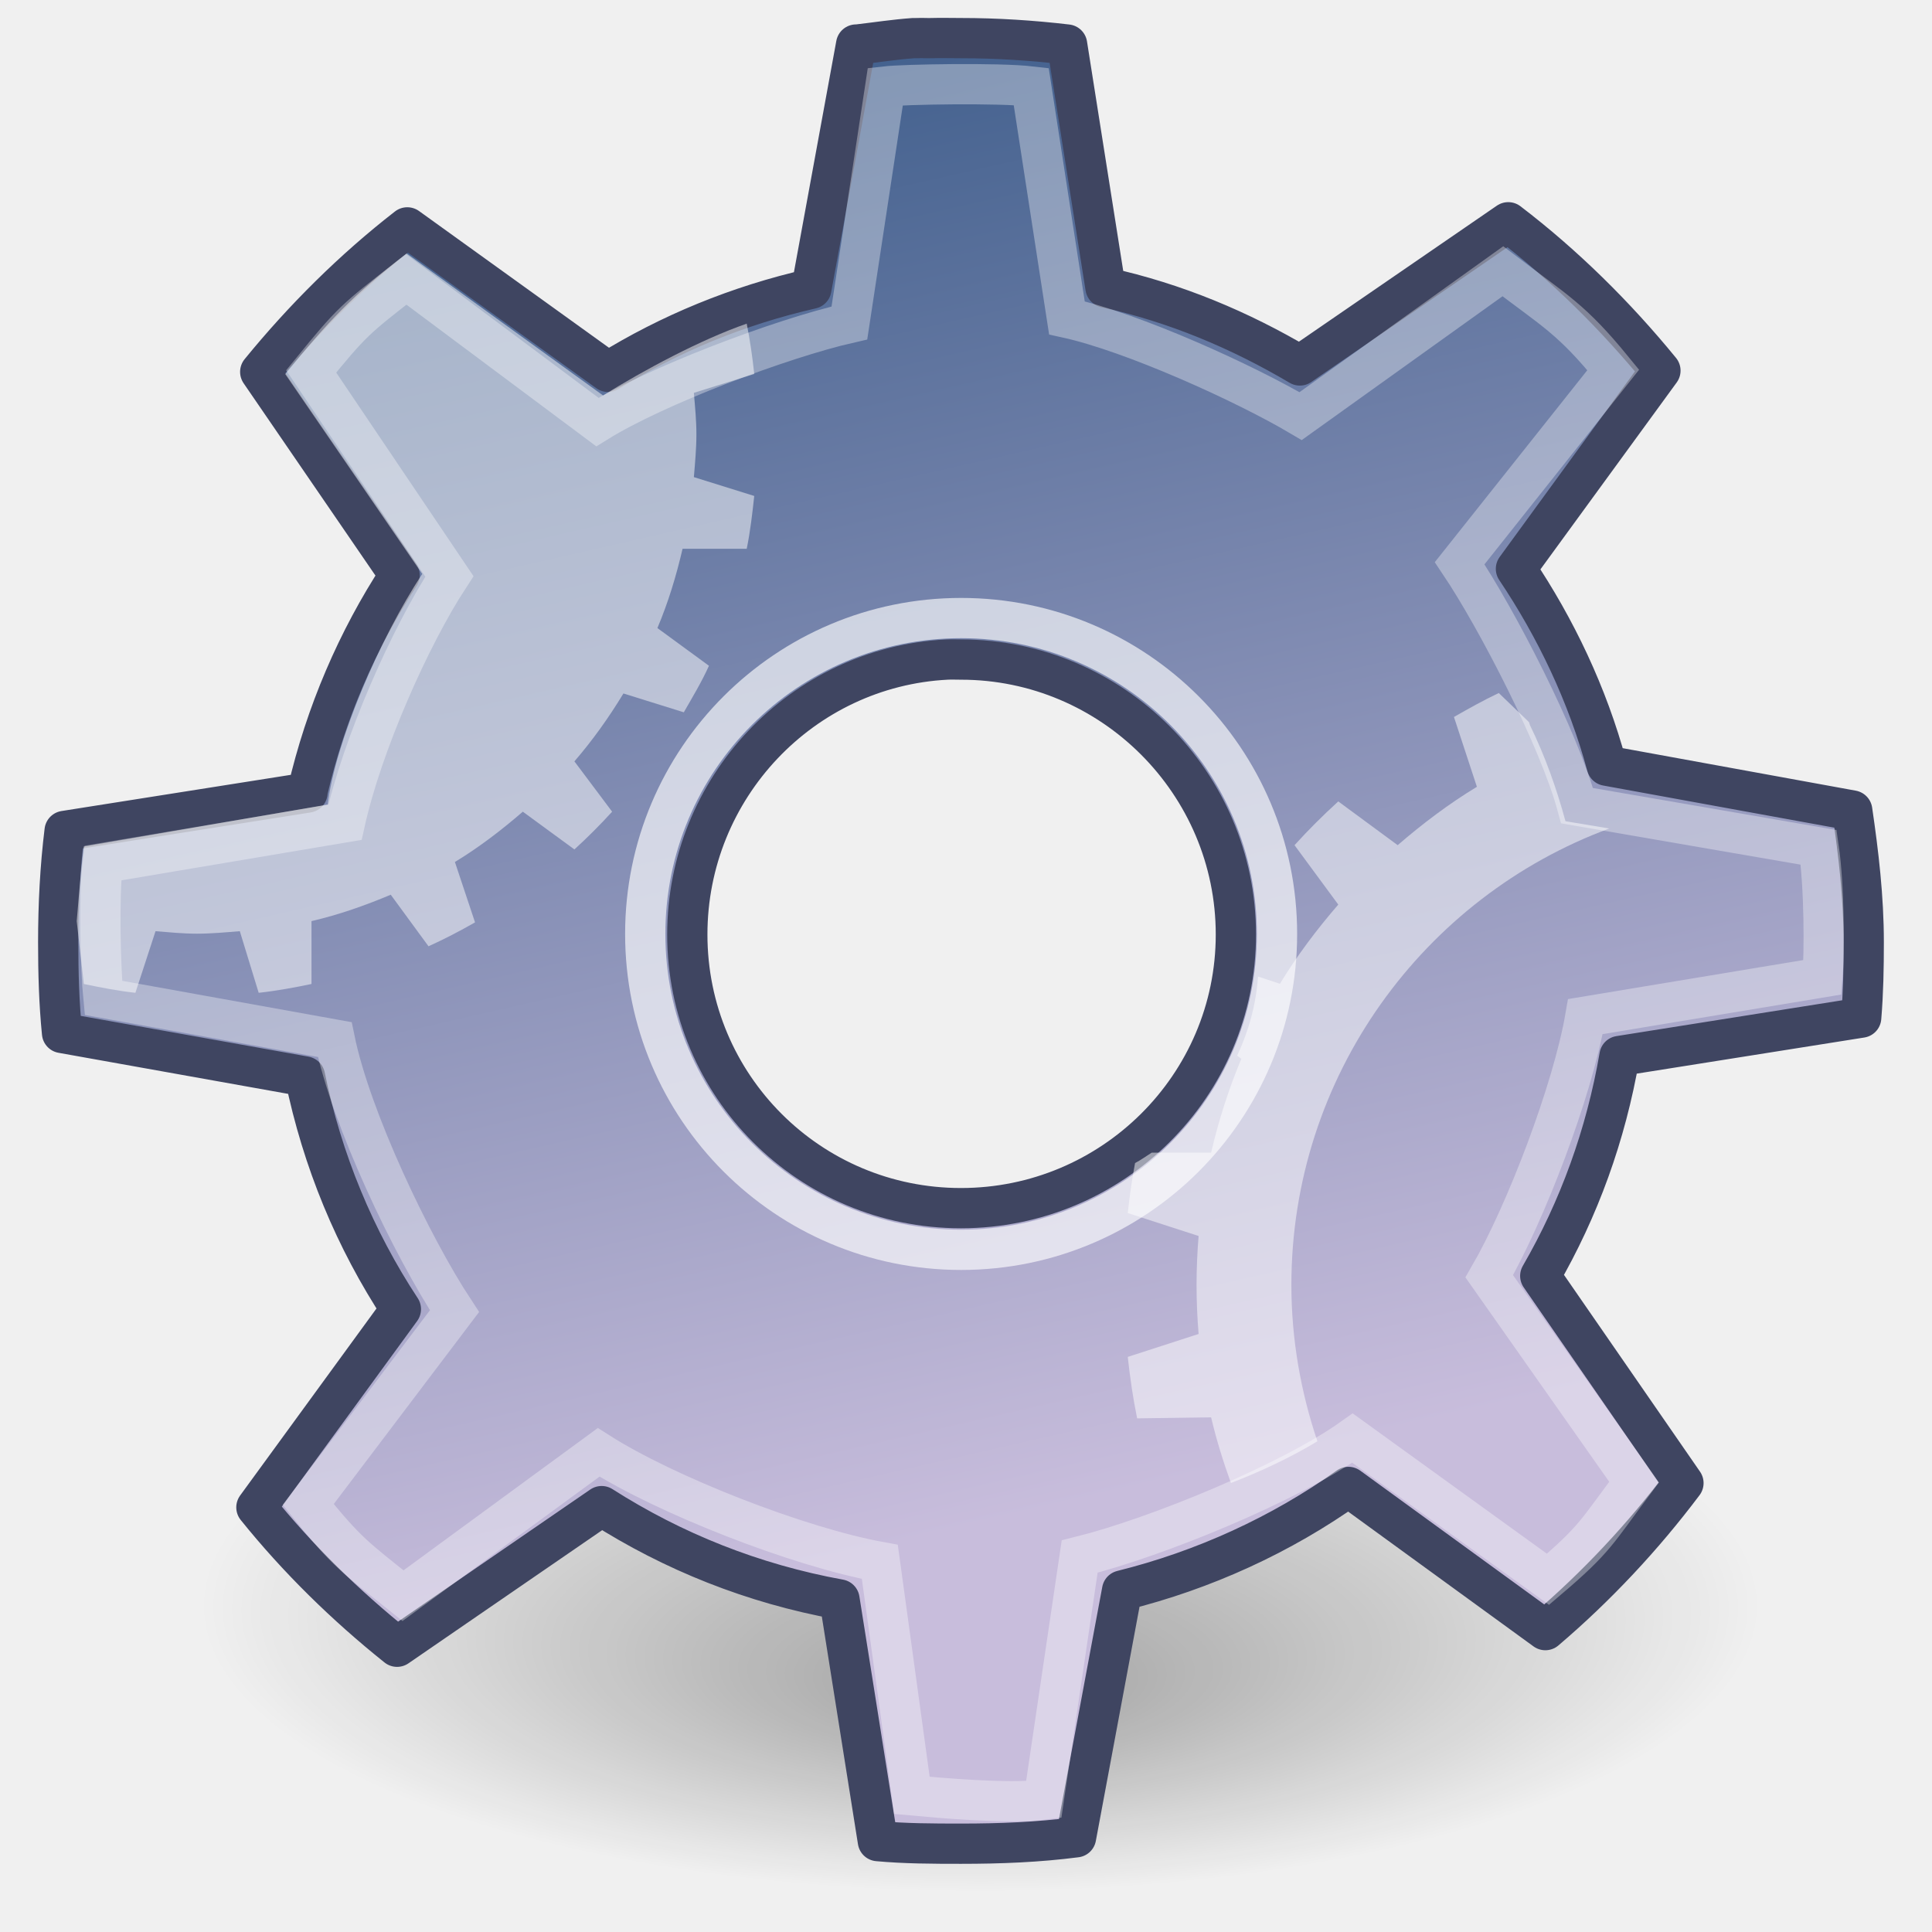
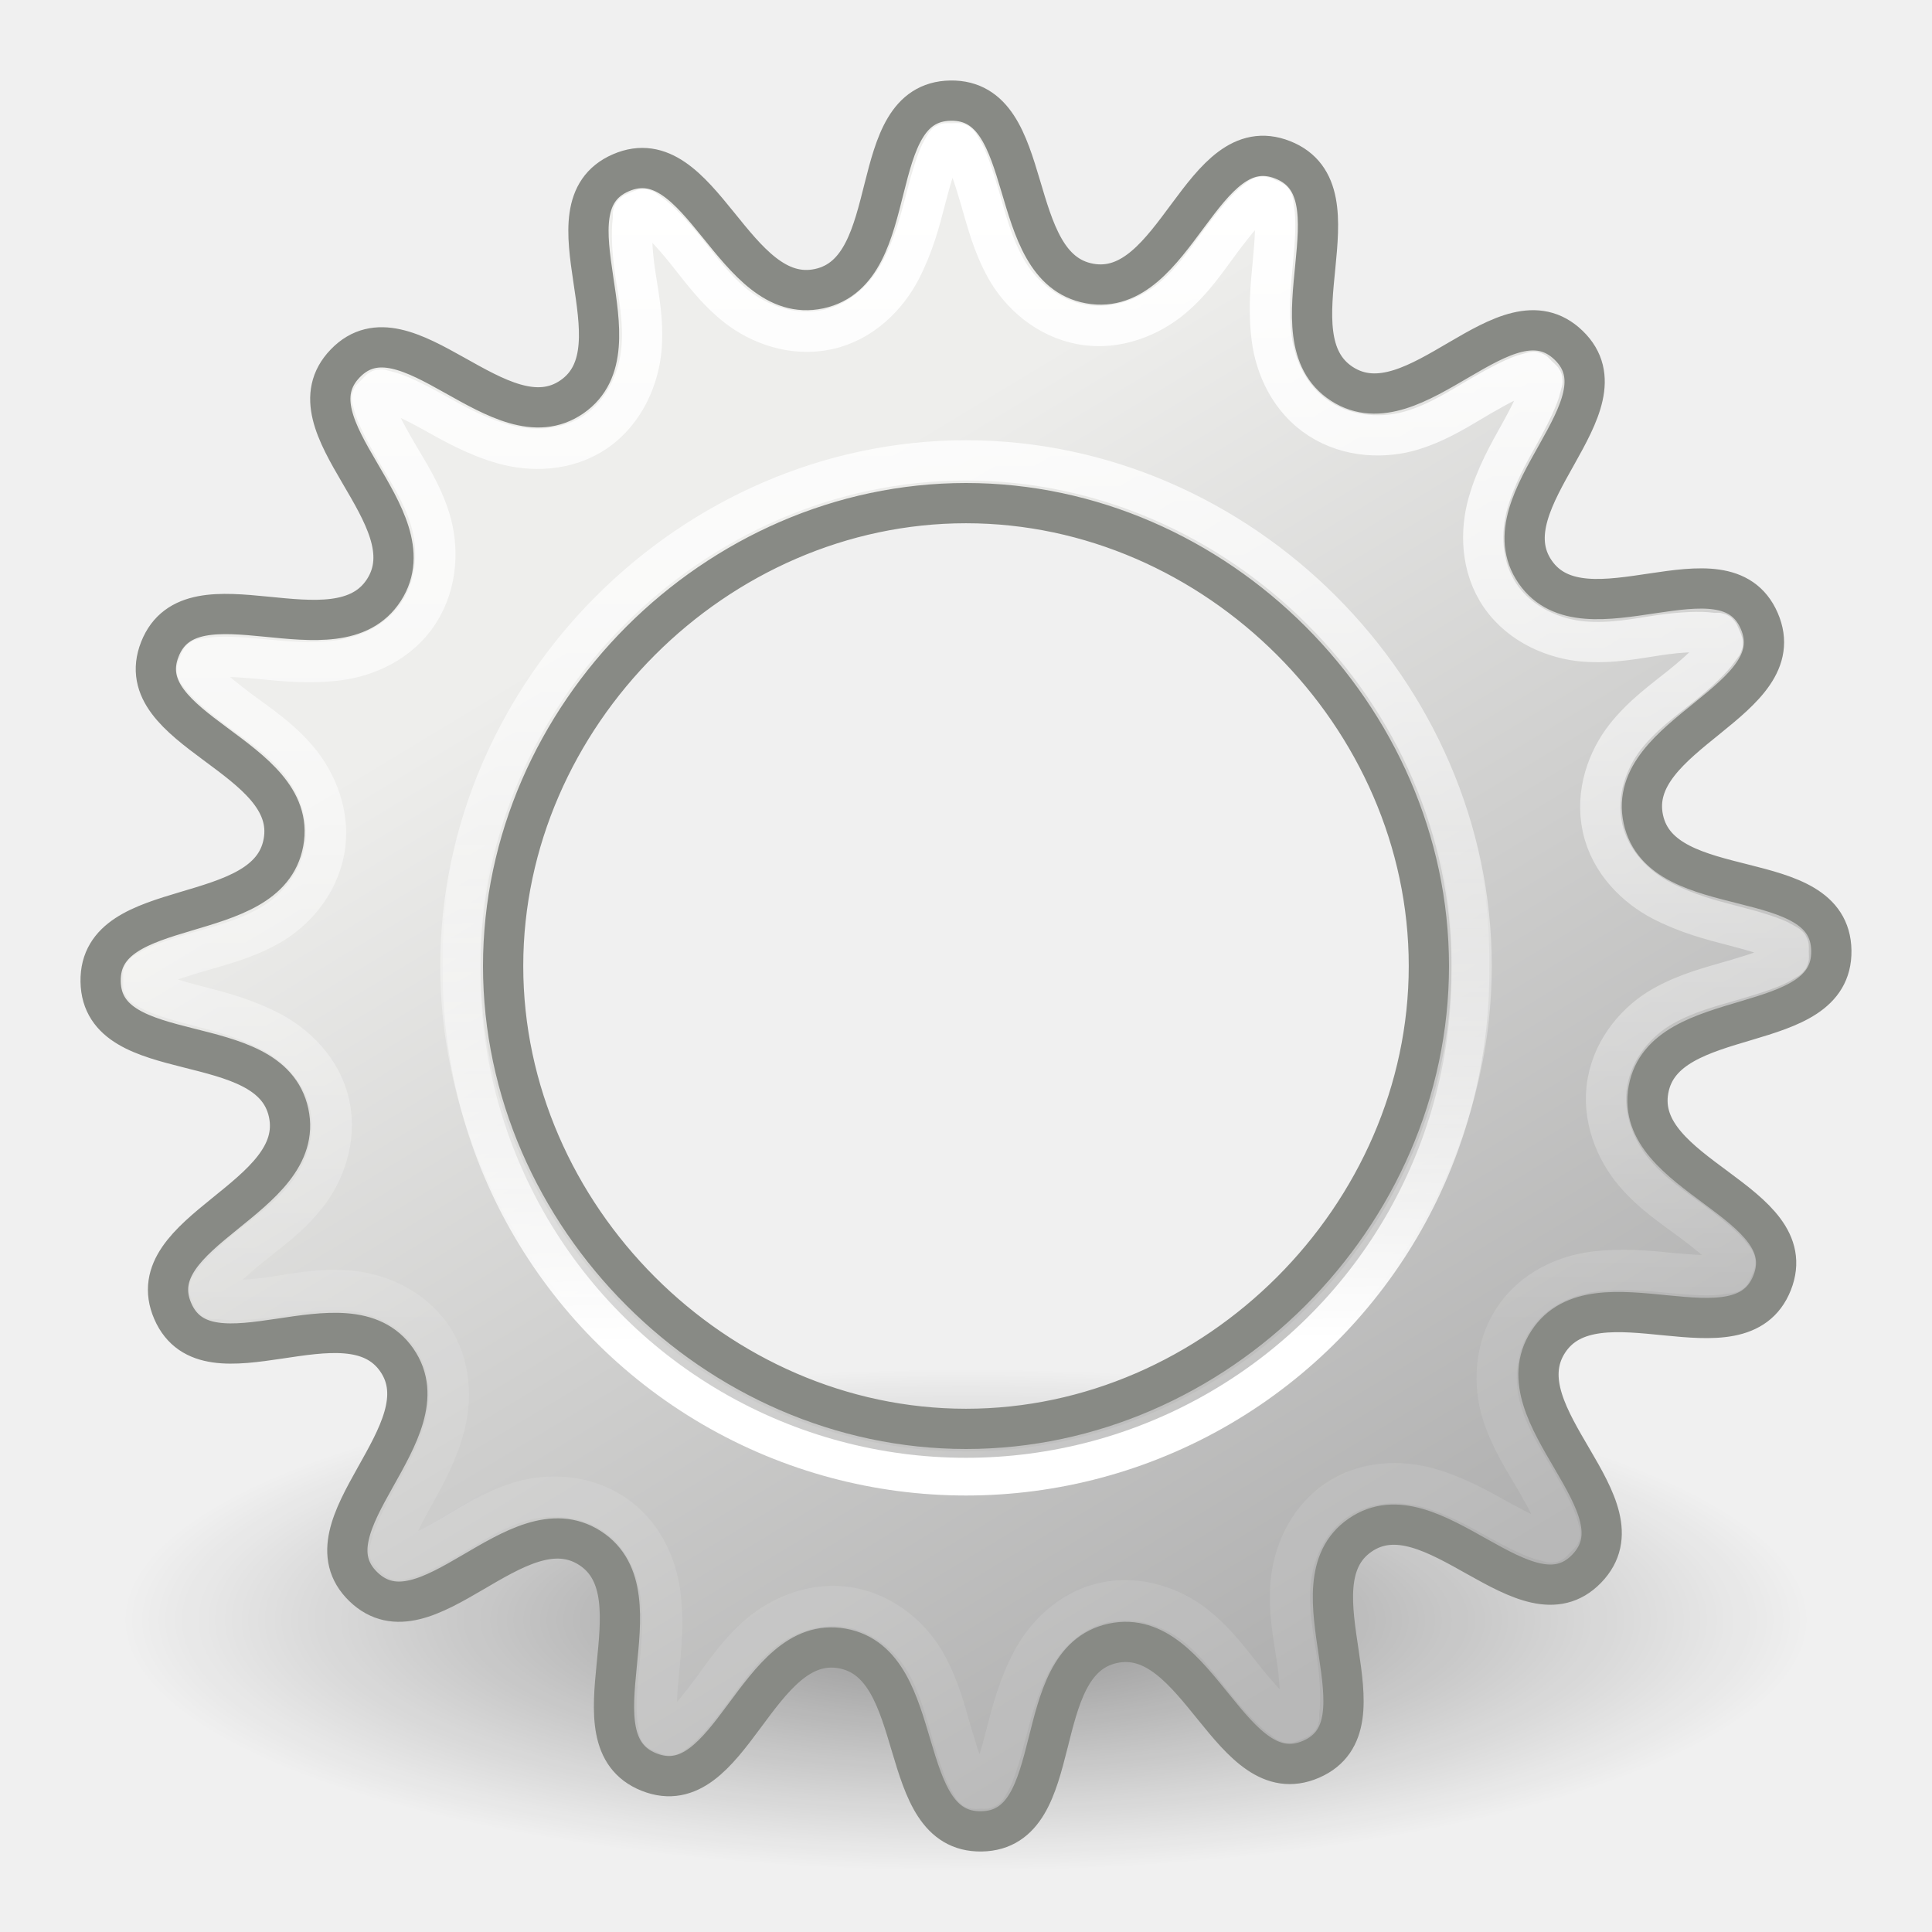
- <svg xmlns="http://www.w3.org/2000/svg" xmlns:xlink="http://www.w3.org/1999/xlink" width="48px" height="48px" id="svg53383">
-   <defs id="defs3">
-     <linearGradient id="linearGradient3264">
-       <stop style="stop-color:#c9c9c9;stop-opacity:1;" offset="0" id="stop3266" />
-       <stop id="stop3276" offset="0.25" style="stop-color:#f8f8f8;stop-opacity:1;" />
-       <stop id="stop3272" offset="0.5" style="stop-color:#e2e2e2;stop-opacity:1;" />
-       <stop style="stop-color:#b0b0b0;stop-opacity:1;" offset="0.75" id="stop3274" />
-       <stop style="stop-color:#c9c9c9;stop-opacity:1;" offset="1" id="stop3268" />
+ <svg xmlns="http://www.w3.org/2000/svg" xmlns:xlink="http://www.w3.org/1999/xlink" width="48px" height="48px" id="svg7217">
+   <defs id="defs7219">
+     <linearGradient id="linearGradient5781">
+       <stop style="stop-color:#ffffff;stop-opacity:1;" offset="0" id="stop5783" />
+       <stop style="stop-color:#ffffff;stop-opacity:0.1" offset="1" id="stop5785" />
    </linearGradient>
-     <linearGradient xlink:href="#linearGradient3264" id="linearGradient3281" gradientUnits="userSpaceOnUse" x1="14.463" y1="12.285" x2="34.534" y2="39.685" gradientTransform="matrix(1.241935,0,0,1.241935,-5.027508,-7.208988)" />
-     <linearGradient id="linearGradient2300">
-       <stop id="stop2302" offset="0" style="stop-color:#000000;stop-opacity:0.327;" />
-       <stop id="stop2304" offset="1" style="stop-color:#000000;stop-opacity:0;" />
+     <linearGradient xlink:href="#linearGradient5781" id="linearGradient5787" x1="24" y1="4.929" x2="24" y2="32.95" gradientUnits="userSpaceOnUse" />
+     <linearGradient id="linearGradient5769">
+       <stop style="stop-color:#ffffff;stop-opacity:1;" offset="0" id="stop5771" />
+       <stop style="stop-color:#ffffff;stop-opacity:0;" offset="1" id="stop5773" />
    </linearGradient>
-     <linearGradient id="aigrd1" gradientUnits="userSpaceOnUse" x1="99.777" y1="15.424" x2="153" y2="248.631">
-       <stop offset="0" style="stop-color:#184375" id="stop53300" />
-       <stop offset="1" style="stop-color:#C8BDDC" id="stop53302" />
+     <linearGradient xlink:href="#linearGradient5769" id="linearGradient5775" x1="11.344" y1="15.724" x2="11.283" y2="9.095" gradientUnits="userSpaceOnUse" />
+     <linearGradient id="linearGradient7262">
+       <stop id="stop7264" offset="0" style="stop-color:#eeeeec;stop-opacity:1" />
+       <stop id="stop7266" offset="1" style="stop-color:#b0b0b0;stop-opacity:1" />
    </linearGradient>
-     <linearGradient xlink:href="#aigrd1" id="linearGradient53551" gradientUnits="userSpaceOnUse" x1="99.777" y1="15.424" x2="153" y2="248.631" gradientTransform="matrix(0.200685,0,0,0.200685,-0.585758,-1.050787)" />
-     <radialGradient gradientUnits="userSpaceOnUse" r="11.69" fy="72.568" fx="14.288" cy="68.873" cx="14.288" gradientTransform="matrix(1.399258,-2.234445e-7,8.196178e-8,0.513264,4.365074,4.839285)" id="radialGradient2308" xlink:href="#linearGradient2300" />
-     <linearGradient xlink:href="#linearGradient3264" id="linearGradient3760" gradientUnits="userSpaceOnUse" gradientTransform="matrix(1.241935,0,0,1.241935,-5.027508,-7.208988)" x1="14.463" y1="12.285" x2="34.534" y2="39.685" />
-     <linearGradient xlink:href="#aigrd1" id="linearGradient3773" gradientUnits="userSpaceOnUse" gradientTransform="matrix(0.200685,0,0,0.200685,-54.33576,-1.050787)" x1="99.777" y1="15.424" x2="153" y2="248.631" />
+     <linearGradient xlink:href="#linearGradient7262" id="linearGradient5779" gradientUnits="userSpaceOnUse" gradientTransform="matrix(0.1355388,0,0,-0.1513405,19.01457,90.53593)" x1="16.008" y1="521.358" x2="117.838" y2="333.099" />
+     <linearGradient id="linearGradient5791">
+       <stop style="stop-color:#000000;stop-opacity:1;" offset="0" id="stop5793" />
+       <stop style="stop-color:#000000;stop-opacity:0;" offset="1" id="stop5795" />
+     </linearGradient>
+     <radialGradient xlink:href="#linearGradient5791" id="radialGradient5797" cx="11.314" cy="19.083" fx="11.314" fy="19.083" r="9.899" gradientTransform="matrix(1,0,0,0.2767857,0,13.80123)" gradientUnits="userSpaceOnUse" />
  </defs>
-   <g id="layer2">
-     <path transform="matrix(1.18638,0,0,1.18638,-4.539687,-7.794678)" d="M 44.286 38.714 A 19.929 9.837 0 1 1  4.429,38.714 A 19.929 9.837 0 1 1  44.286 38.714 z" id="path1538" style="color:#000000;fill:url(#radialGradient2308);fill-opacity:1;fill-rule:evenodd;stroke:none;stroke-width:0.5;stroke-linecap:round;stroke-linejoin:miter;stroke-miterlimit:4;stroke-dashoffset:0;stroke-opacity:1;marker:none;marker-start:none;marker-mid:none;marker-end:none;visibility:visible;display:inline;overflow:visible" />
-   </g>
  <g id="layer1">
-     <path style="opacity:1;color:#000000;fill:url(#linearGradient3773);fill-opacity:1;fill-rule:nonzero;stroke:#3f4561;stroke-width:1;stroke-linecap:round;stroke-linejoin:round;marker:none;marker-start:none;marker-mid:none;marker-end:none;stroke-miterlimit:4;stroke-dasharray:none;stroke-dashoffset:0;stroke-opacity:1;visibility:visible;display:inline;overflow:visible" d="M 22.7,0.947 C 22.226,0.98 21.766,1.053 21.302,1.106 L 21.27,1.106 L 20.158,7.174 C 18.346,7.587 16.641,8.287 15.107,9.239 L 10.119,5.649 C 8.771,6.696 7.544,7.917 6.465,9.239 L 9.928,14.291 C 8.877,15.897 8.086,17.732 7.641,19.66 C 7.641,19.669 7.641,19.69 7.641,19.691 L 1.605,20.644 C 1.494,21.546 1.446,22.477 1.446,23.408 C 1.446,24.17 1.467,24.922 1.541,25.664 L 7.577,26.744 C 8.007,28.84 8.822,30.798 9.96,32.526 L 6.37,37.45 C 7.398,38.727 8.585,39.889 9.865,40.913 L 14.948,37.419 C 16.724,38.552 18.707,39.347 20.857,39.738 L 21.81,45.742 C 22.487,45.804 23.182,45.806 23.875,45.806 C 24.854,45.806 25.789,45.769 26.734,45.647 L 27.878,39.515 C 29.919,39.008 31.836,38.126 33.501,36.942 L 38.394,40.5 C 39.662,39.421 40.823,38.18 41.825,36.847 L 38.267,31.7 C 39.23,30.036 39.898,28.2 40.236,26.236 L 46.241,25.283 C 46.293,24.656 46.304,24.049 46.304,23.408 C 46.304,22.296 46.175,21.205 46.018,20.136 L 39.919,19.024 C 39.441,17.259 38.656,15.612 37.663,14.132 L 41.253,9.208 C 40.14,7.847 38.871,6.59 37.472,5.522 L 32.294,9.08 C 30.806,8.2 29.204,7.525 27.465,7.142 L 26.512,1.106 C 25.644,1.004 24.77,0.947 23.875,0.947 C 23.633,0.947 23.384,0.94 23.144,0.947 C 23.027,0.951 22.912,0.941 22.795,0.947 C 22.763,0.949 22.731,0.945 22.7,0.947 z M 23.526,16.387 C 23.642,16.381 23.757,16.387 23.875,16.387 C 27.636,16.387 30.705,19.457 30.705,23.218 C 30.705,26.978 27.636,30.016 23.875,30.016 C 20.114,30.016 17.076,26.978 17.076,23.218 C 17.076,19.575 19.928,16.57 23.526,16.387 z " id="path3243" />
-     <path style="opacity:0.648;color:#000000;fill:none;fill-opacity:1;fill-rule:nonzero;stroke:#ffffff;stroke-width:1.622;stroke-linecap:butt;stroke-linejoin:miter;marker:none;marker-start:none;marker-mid:none;marker-end:none;stroke-miterlimit:4;stroke-dasharray:none;stroke-dashoffset:0;stroke-opacity:1;visibility:visible;display:inline;overflow:visible" id="path3283" d="M 36.239 23.782 A 12.728 12.728 0 1 1  10.783,23.782 A 12.728 12.728 0 1 1  36.239 23.782 z" transform="matrix(0.616598,0,0,0.616598,9.38202,8.539674)" />
-     <path id="path3285" d="M 21.996,2.148 L 21.103,8.024 C 19.404,8.41 16.279,9.594 14.842,10.486 L 10.092,6.941 C 8.828,7.922 8.741,7.988 7.731,9.228 L 11.165,14.321 C 10.18,15.827 8.996,18.511 8.571,20.429 C 8.571,20.429 2.553,21.443 2.553,21.443 C 2.45,22.288 2.499,24.097 2.569,24.792 L 8.317,25.828 C 8.719,27.793 10.225,30.955 11.292,32.575 L 7.657,37.378 C 8.621,38.574 8.813,38.684 10.013,39.644 L 14.873,36.083 C 16.539,37.145 19.844,38.437 21.859,38.804 L 22.656,44.605 C 23.291,44.663 25.045,44.825 25.931,44.711 L 26.824,38.672 C 28.737,38.196 32.043,36.839 33.603,35.729 L 38.459,39.237 C 39.648,38.225 39.659,38.073 40.598,36.823 L 37,31.709 C 37.903,30.149 39.071,27.098 39.388,25.257 L 45.279,24.28 C 45.328,23.692 45.331,22.055 45.184,21.052 L 39.182,20.017 C 38.734,18.362 37.196,15.381 36.265,13.993 L 40.08,9.191 C 39.037,7.915 38.649,7.74 37.338,6.74 L 32.314,10.338 C 30.919,9.513 28.137,8.255 26.507,7.897 L 25.62,2.148 C 24.806,2.053 22.46,2.095 21.996,2.148 z " style="opacity:0.347;color:#000000;fill:none;fill-opacity:1;fill-rule:nonzero;stroke:#ffffff;stroke-width:1;stroke-linecap:butt;stroke-linejoin:miter;marker:none;marker-start:none;marker-mid:none;marker-end:none;stroke-miterlimit:4;stroke-dasharray:none;stroke-dashoffset:0;stroke-opacity:1;visibility:visible;display:inline;overflow:visible" />
-     <path style="opacity:0.5;color:#000000;fill:#ffffff;fill-opacity:1;fill-rule:nonzero;stroke:none;stroke-width:1;stroke-linecap:butt;stroke-linejoin:miter;marker:none;marker-start:none;marker-mid:none;marker-end:none;stroke-miterlimit:4;stroke-dasharray:none;stroke-dashoffset:0;stroke-opacity:1;visibility:visible;display:inline;overflow:visible" d="M 10.103,6.297 C 8.755,7.344 8.166,7.972 7.087,9.294 L 10.49,14.259 C 9.439,15.858 8.332,18.426 8.142,19.988 C 8.142,19.988 2.08,21.032 2.08,21.032 C 2.011,21.595 1.906,22.885 1.906,22.885 L 2.083,24.447 C 2.511,24.536 2.923,24.618 3.364,24.666 L 3.864,23.135 C 4.208,23.163 4.544,23.197 4.896,23.197 C 5.247,23.197 5.614,23.163 5.958,23.135 L 6.427,24.666 C 6.868,24.618 7.312,24.536 7.739,24.447 L 7.739,22.885 C 8.425,22.725 9.071,22.497 9.708,22.229 L 10.646,23.51 C 11.048,23.328 11.421,23.134 11.802,22.916 L 11.302,21.416 C 11.899,21.054 12.464,20.621 12.989,20.166 L 14.271,21.104 C 14.596,20.807 14.912,20.492 15.208,20.166 L 14.271,18.916 C 14.725,18.39 15.127,17.826 15.489,17.229 L 16.989,17.697 C 17.207,17.316 17.433,16.943 17.614,16.541 L 16.333,15.604 C 16.602,14.967 16.798,14.321 16.958,13.635 L 18.552,13.635 C 18.64,13.207 18.691,12.764 18.739,12.322 L 17.239,11.854 C 17.268,11.51 17.302,11.142 17.302,10.791 C 17.302,10.44 17.268,10.104 17.239,9.76 L 18.739,9.291 C 18.694,8.871 18.634,8.449 18.552,8.041 C 17.404,8.44 15.999,9.194 14.983,9.825 L 10.103,6.297 z " id="path3767" />
-     <path style="opacity:0.5;color:#000000;fill:#ffffff;fill-opacity:1;fill-rule:nonzero;stroke:none;stroke-width:1;stroke-linecap:butt;stroke-linejoin:miter;marker:none;marker-start:none;marker-mid:none;marker-end:none;stroke-miterlimit:4;stroke-dasharray:none;stroke-dashoffset:0;stroke-opacity:1;visibility:visible;display:inline;overflow:visible" d="M 37.237,17.218 C 36.853,17.399 36.49,17.604 36.123,17.813 L 36.693,19.548 C 35.996,19.97 35.338,20.468 34.725,20.998 L 33.249,19.911 C 32.869,20.257 32.507,20.618 32.162,20.998 L 33.249,22.474 C 32.719,23.087 32.222,23.745 31.799,24.442 L 31.255,24.261 C 31.208,24.961 31.019,25.622 30.737,26.229 L 30.841,26.306 C 30.528,27.049 30.276,27.837 30.09,28.637 L 28.614,28.637 C 28.478,28.722 28.344,28.822 28.2,28.896 C 28.122,29.311 28.065,29.713 28.019,30.138 L 29.779,30.708 C 29.746,31.109 29.728,31.515 29.728,31.925 C 29.728,32.335 29.746,32.741 29.779,33.142 L 28.019,33.712 C 28.075,34.226 28.149,34.74 28.252,35.239 L 30.09,35.213 C 30.218,35.763 30.393,36.321 30.582,36.845 C 31.327,36.557 32.056,36.215 32.731,35.809 C 32.32,34.593 32.084,33.28 32.084,31.925 C 32.084,26.727 35.376,22.288 39.981,20.584 L 38.894,20.403 C 38.671,19.58 38.382,18.774 38.013,18.02 C 38.003,17.998 37.999,17.965 37.988,17.943 L 37.936,17.891 L 37.237,17.218 z " id="path3770" />
+     <path style="opacity:0.4;fill:url(#radialGradient5797);fill-opacity:1;fill-rule:nonzero;stroke:none;stroke-width:1;stroke-linecap:butt;stroke-linejoin:miter;marker:none;marker-start:none;marker-mid:none;marker-end:none;stroke-miterlimit:10;stroke-dasharray:none;stroke-dashoffset:0;stroke-opacity:1;visibility:visible;display:block;overflow:visible;enable-background:accumulate" id="path5789" d="M 21.213,19.083 A 9.899,2.74 0 1 1 1.414,19.083 A 9.899,2.74 0 1 1 21.213,19.083 z" transform="matrix(2.12132,0,0,2.28099,-2.6294975e-4,-3.278545)" />
+     <path style="opacity:1;fill:url(#linearGradient5779);fill-opacity:1;fill-rule:nonzero;stroke:#888a85;stroke-width:1;stroke-linecap:butt;stroke-linejoin:miter;marker:none;marker-start:none;marker-mid:none;marker-end:none;stroke-miterlimit:10;stroke-dasharray:none;stroke-dashoffset:0;stroke-opacity:1;visibility:visible;display:block;overflow:visible;enable-background:accumulate" d="M 23.616,2.5 C 21.444,2.536 22.476,6.713 20.352,7.172 C 18.229,7.63 17.419,3.428 15.426,4.292 C 13.432,5.156 15.996,8.623 14.21,9.859 C 12.424,11.095 10.09,7.466 8.579,9.027 C 7.068,10.588 10.716,12.832 9.539,14.658 C 8.362,16.484 4.77,14.109 3.972,16.13 C 3.174,18.15 7.432,18.791 7.043,20.929 C 6.655,23.066 2.465,22.212 2.5,24.384 C 2.536,26.556 6.712,25.524 7.171,27.647 C 7.63,29.771 3.428,30.581 4.292,32.574 C 5.156,34.567 8.622,32.004 9.859,33.79 C 11.095,35.576 7.466,37.91 9.027,39.421 C 10.588,40.931 12.832,37.284 14.658,38.461 C 16.484,39.638 14.109,43.23 16.129,44.028 C 18.15,44.826 18.791,40.568 20.928,40.956 C 23.066,41.345 22.212,45.535 24.384,45.5 C 26.556,45.464 25.524,41.287 27.647,40.828 C 29.77,40.37 30.581,44.572 32.574,43.708 C 34.567,42.844 32.004,39.377 33.79,38.141 C 35.576,36.905 37.91,40.534 39.421,38.973 C 40.931,37.412 37.284,35.168 38.461,33.342 C 39.638,31.516 43.229,33.891 44.028,31.87 C 44.826,29.85 40.567,29.209 40.956,27.071 C 41.345,24.934 45.535,25.788 45.499,23.616 C 45.464,21.444 41.287,22.476 40.828,20.353 C 40.369,18.229 44.572,17.419 43.708,15.426 C 42.843,13.433 39.377,15.996 38.141,14.21 C 36.904,12.424 40.534,10.09 38.973,8.579 C 37.411,7.069 35.168,10.716 33.342,9.539 C 31.516,8.362 33.891,4.77 31.87,3.972 C 29.85,3.174 29.208,7.432 27.071,7.044 C 24.934,6.655 25.788,2.465 23.616,2.5 z M 24,12.5 C 30.216,12.5 35.5,17.784 35.5,24 C 35.5,30.216 30.216,35.5 24,35.5 C 17.783,35.5 12.5,30.216 12.5,24 C 12.5,17.784 17.783,12.5 24,12.5 z" id="path5665" />
+     <path style="opacity:1;fill:none;fill-opacity:1;fill-rule:nonzero;stroke:url(#linearGradient5775);stroke-width:0.489;stroke-linecap:butt;stroke-linejoin:miter;marker:none;marker-start:none;marker-mid:none;marker-end:none;stroke-miterlimit:10;stroke-dasharray:none;stroke-dashoffset:0;stroke-opacity:1;visibility:visible;display:block;overflow:visible;enable-background:accumulate" id="path5767" d="M 17.324,10.863 A 6.541,6.541 0 1 1 4.243,10.863 A 6.541,6.541 0 1 1 17.324,10.863 z" transform="matrix(1.915975,0,0,1.915975,3.339055,3.186635)" />
+     <path xlink:href="#path5665" style="opacity:1;fill:none;fill-opacity:1;fill-rule:nonzero;stroke:url(#linearGradient5787);stroke-width:1;stroke-linecap:butt;stroke-linejoin:miter;marker:none;marker-start:none;marker-mid:none;marker-end:none;stroke-miterlimit:10;stroke-dasharray:none;stroke-dashoffset:0;stroke-opacity:1;visibility:visible;display:block;overflow:visible;enable-background:accumulate" id="path5777" d="M 23.656,3.562 C 23.452,3.566 23.529,3.516 23.406,3.719 C 23.284,3.921 23.14,4.392 23,4.938 C 22.86,5.483 22.699,6.097 22.375,6.719 C 22.051,7.34 21.433,7.999 20.562,8.188 C 19.693,8.375 18.864,8.056 18.312,7.625 C 17.761,7.194 17.384,6.656 17.031,6.219 C 16.679,5.781 16.351,5.445 16.156,5.312 C 15.962,5.18 16.032,5.168 15.844,5.25 C 15.658,5.331 15.753,5.267 15.719,5.5 C 15.685,5.733 15.698,6.223 15.781,6.781 C 15.864,7.34 15.995,7.956 15.938,8.656 C 15.88,9.356 15.546,10.211 14.812,10.719 C 14.08,11.226 13.175,11.223 12.5,11.031 C 11.825,10.839 11.273,10.524 10.781,10.25 C 10.289,9.976 9.854,9.768 9.625,9.719 C 9.396,9.669 9.485,9.635 9.344,9.781 C 9.201,9.929 9.226,9.831 9.281,10.062 C 9.336,10.294 9.562,10.733 9.844,11.219 C 10.126,11.705 10.482,12.237 10.688,12.906 C 10.893,13.575 10.888,14.472 10.406,15.219 C 9.923,15.969 9.104,16.317 8.406,16.406 C 7.709,16.495 7.066,16.431 6.5,16.375 C 5.934,16.319 5.459,16.298 5.219,16.344 C 4.978,16.39 5.012,16.312 4.938,16.5 C 4.863,16.689 4.859,16.622 5,16.812 C 5.141,17.003 5.516,17.318 5.969,17.656 C 6.421,17.994 6.954,18.338 7.406,18.875 C 7.858,19.412 8.222,20.248 8.062,21.125 C 7.903,22 7.297,22.655 6.688,23 C 6.078,23.345 5.445,23.498 4.906,23.656 C 4.368,23.815 3.916,23.965 3.719,24.094 C 3.522,24.223 3.559,24.138 3.562,24.344 C 3.566,24.548 3.516,24.471 3.719,24.594 C 3.921,24.716 4.392,24.86 4.938,25 C 5.483,25.14 6.097,25.301 6.719,25.625 C 7.34,25.949 7.999,26.567 8.188,27.438 C 8.375,28.307 8.056,29.136 7.625,29.688 C 7.194,30.239 6.656,30.616 6.219,30.969 C 5.781,31.321 5.445,31.649 5.312,31.844 C 5.18,32.038 5.168,31.968 5.25,32.156 C 5.331,32.342 5.267,32.247 5.5,32.281 C 5.733,32.315 6.223,32.302 6.781,32.219 C 7.34,32.136 7.956,32.005 8.656,32.062 C 9.356,32.12 10.211,32.454 10.719,33.188 C 11.226,33.92 11.223,34.825 11.031,35.5 C 10.839,36.175 10.524,36.727 10.25,37.219 C 9.976,37.711 9.768,38.146 9.719,38.375 C 9.669,38.604 9.635,38.515 9.781,38.656 C 9.929,38.799 9.831,38.774 10.062,38.719 C 10.294,38.664 10.733,38.438 11.219,38.156 C 11.705,37.874 12.237,37.518 12.906,37.312 C 13.575,37.107 14.472,37.112 15.219,37.594 C 15.969,38.077 16.317,38.896 16.406,39.594 C 16.495,40.291 16.431,40.934 16.375,41.5 C 16.319,42.066 16.298,42.541 16.344,42.781 C 16.39,43.022 16.312,42.988 16.5,43.062 C 16.689,43.137 16.622,43.141 16.812,43 C 17.003,42.859 17.318,42.484 17.656,42.031 C 17.994,41.579 18.338,41.046 18.875,40.594 C 19.412,40.142 20.248,39.778 21.125,39.938 C 22,40.097 22.655,40.703 23,41.312 C 23.345,41.922 23.498,42.555 23.656,43.094 C 23.815,43.632 23.965,44.084 24.094,44.281 C 24.223,44.478 24.138,44.441 24.344,44.438 C 24.548,44.434 24.471,44.484 24.594,44.281 C 24.716,44.079 24.86,43.608 25,43.062 C 25.14,42.517 25.301,41.903 25.625,41.281 C 25.949,40.66 26.567,40.001 27.438,39.812 C 28.307,39.625 29.136,39.944 29.688,40.375 C 30.239,40.806 30.616,41.344 30.969,41.781 C 31.321,42.219 31.649,42.555 31.844,42.688 C 32.038,42.82 31.968,42.832 32.156,42.75 C 32.342,42.669 32.247,42.733 32.281,42.5 C 32.315,42.267 32.302,41.777 32.219,41.219 C 32.136,40.66 32.005,40.044 32.062,39.344 C 32.12,38.644 32.454,37.789 33.188,37.281 C 33.92,36.774 34.825,36.777 35.5,36.969 C 36.175,37.161 36.727,37.476 37.219,37.75 C 37.711,38.024 38.146,38.232 38.375,38.281 C 38.604,38.331 38.515,38.365 38.656,38.219 C 38.799,38.071 38.774,38.169 38.719,37.938 C 38.664,37.706 38.438,37.267 38.156,36.781 C 37.874,36.295 37.518,35.763 37.312,35.094 C 37.107,34.425 37.112,33.528 37.594,32.781 C 38.077,32.031 38.896,31.683 39.594,31.594 C 40.291,31.505 40.934,31.569 41.5,31.625 C 42.066,31.681 42.541,31.702 42.781,31.656 C 43.022,31.61 42.988,31.688 43.062,31.5 C 43.137,31.311 43.141,31.378 43,31.188 C 42.859,30.997 42.484,30.682 42.031,30.344 C 41.579,30.006 41.046,29.662 40.594,29.125 C 40.142,28.588 39.778,27.752 39.938,26.875 C 40.097,26 40.703,25.345 41.312,25 C 41.922,24.655 42.555,24.502 43.094,24.344 C 43.632,24.185 44.084,24.035 44.281,23.906 C 44.478,23.777 44.441,23.862 44.438,23.656 C 44.434,23.452 44.484,23.529 44.281,23.406 C 44.079,23.284 43.608,23.14 43.062,23 C 42.517,22.86 41.903,22.699 41.281,22.375 C 40.66,22.051 40.001,21.433 39.812,20.562 C 39.625,19.693 39.944,18.864 40.375,18.312 C 40.806,17.761 41.344,17.384 41.781,17.031 C 42.219,16.679 42.555,16.351 42.688,16.156 C 42.82,15.962 42.832,16.032 42.75,15.844 C 42.669,15.658 42.733,15.753 42.5,15.719 C 42.267,15.685 41.777,15.698 41.219,15.781 C 40.66,15.864 40.044,15.995 39.344,15.938 C 38.644,15.88 37.789,15.546 37.281,14.812 C 36.774,14.08 36.777,13.175 36.969,12.5 C 37.161,11.825 37.476,11.273 37.75,10.781 C 38.024,10.289 38.232,9.854 38.281,9.625 C 38.331,9.396 38.365,9.485 38.219,9.344 C 38.071,9.201 38.169,9.226 37.938,9.281 C 37.706,9.336 37.267,9.562 36.781,9.844 C 36.295,10.126 35.763,10.482 35.094,10.688 C 34.425,10.893 33.528,10.888 32.781,10.406 C 32.031,9.923 31.683,9.104 31.594,8.406 C 31.505,7.709 31.569,7.066 31.625,6.5 C 31.681,5.934 31.702,5.459 31.656,5.219 C 31.61,4.978 31.688,5.012 31.5,4.938 C 31.311,4.863 31.378,4.859 31.188,5 C 30.997,5.141 30.682,5.516 30.344,5.969 C 30.006,6.421 29.662,6.954 29.125,7.406 C 28.588,7.858 27.752,8.222 26.875,8.062 C 26,7.903 25.345,7.297 25,6.688 C 24.655,6.078 24.502,5.445 24.344,4.906 C 24.185,4.368 24.035,3.916 23.906,3.719 C 23.777,3.522 23.862,3.559 23.656,3.562 z M 24,11.438 C 30.815,11.438 36.562,17.185 36.562,24 C 36.562,30.815 30.815,36.562 24,36.562 C 17.185,36.562 11.438,30.815 11.438,24 C 11.438,17.185 17.185,11.438 24,11.438 z" transform="translate(4.8984189e-4,0)" />
  </g>
</svg>
